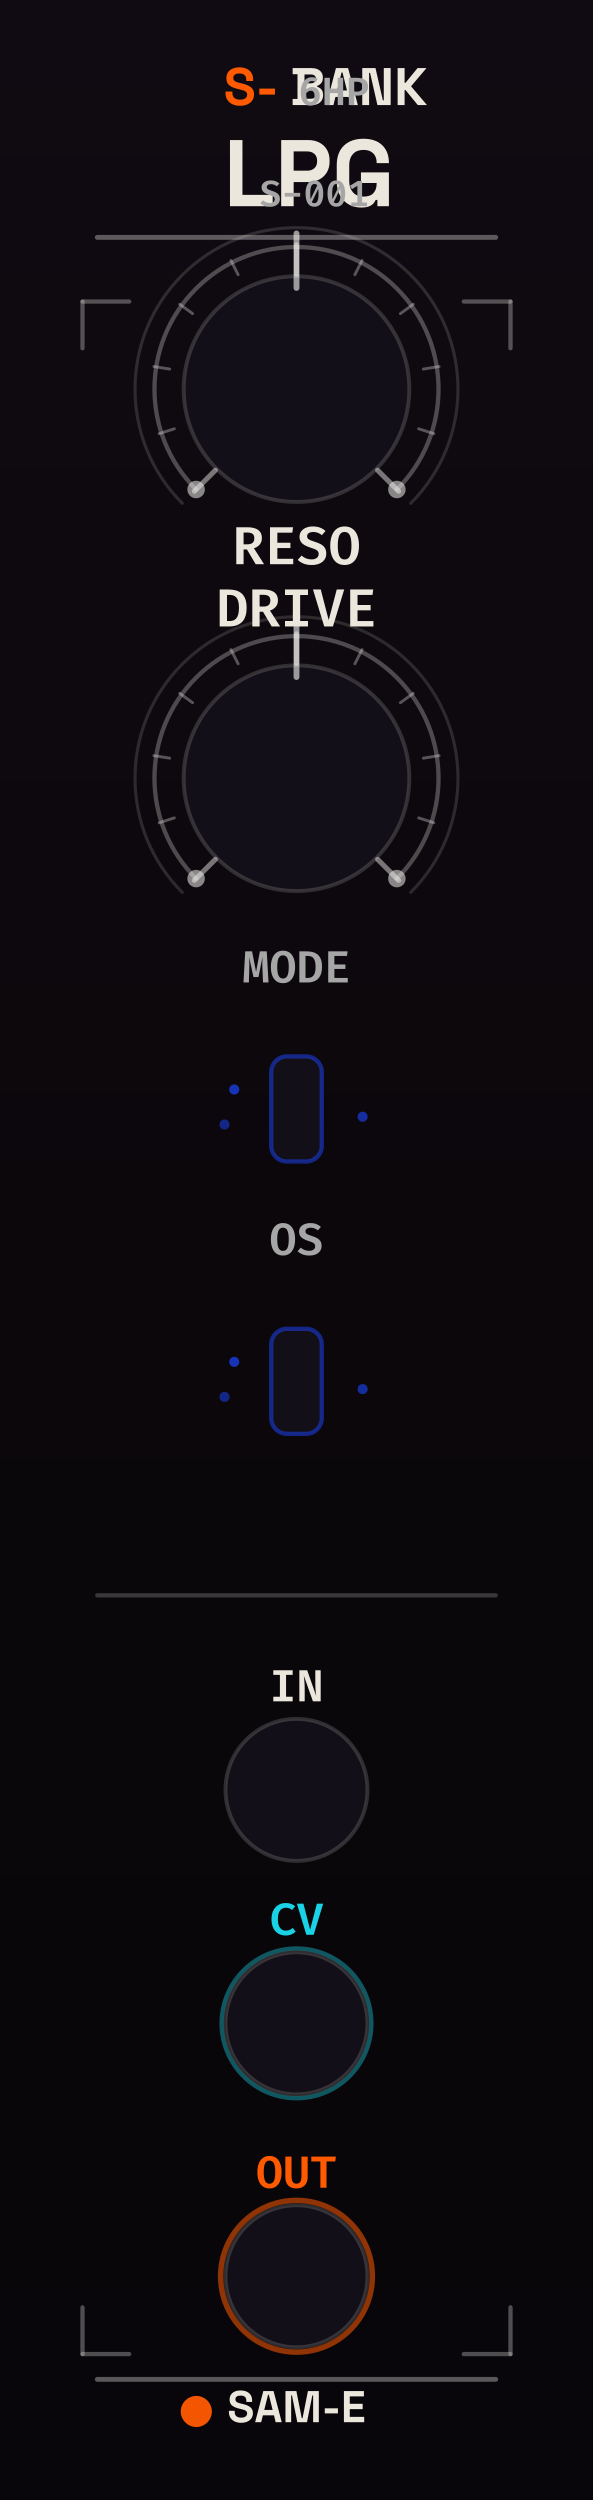
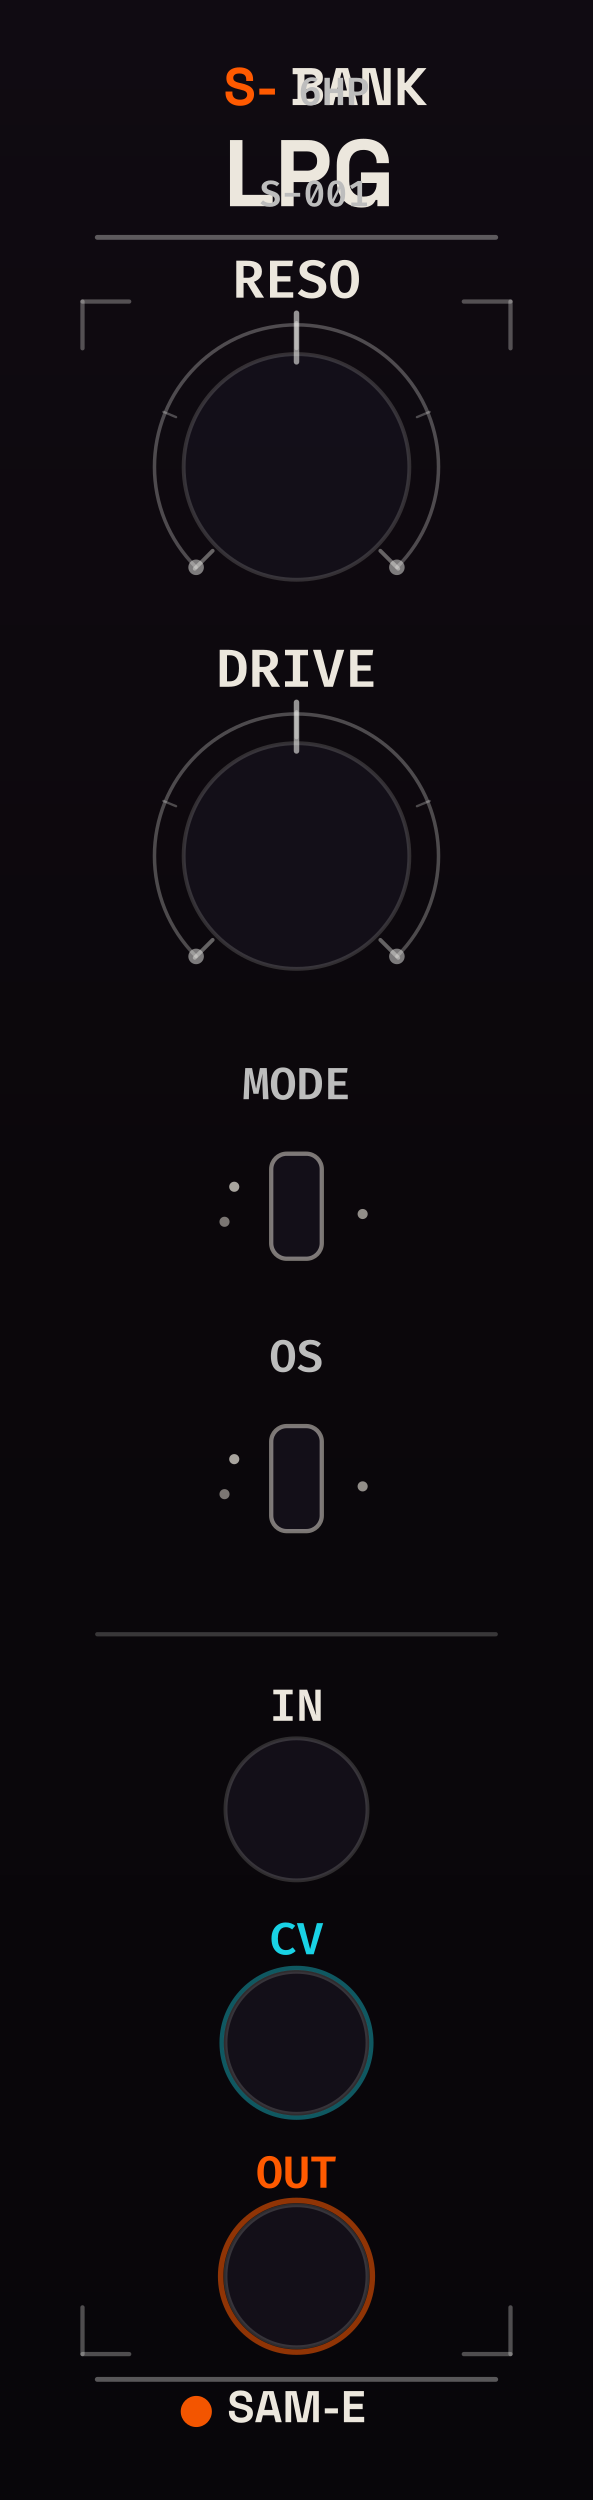
<svg xmlns="http://www.w3.org/2000/svg" version="1.1" width="30.48mm" height="128.5mm" viewBox="0 0 30.48 128.5">
  <defs>
    <linearGradient id="bg" x1="0" y1="0" x2="0" y2="128.5" gradientUnits="userSpaceOnUse">
      <stop offset="0" stop-color="#100b12" />
      <stop offset="0.5" stop-color="#0b070b" />
      <stop offset="1" stop-color="#08060a" />
    </linearGradient>
  </defs>
  <rect x="0" y="0" width="30.48" height="128.5" fill="url(#bg)" />
  <line x1="4.24" y1="15.50" x2="6.64" y2="15.50" stroke="#F5F5F1" stroke-width="0.22" stroke-opacity="0.3" stroke-linecap="round" />
  <line x1="4.24" y1="15.50" x2="4.24" y2="17.90" stroke="#F5F5F1" stroke-width="0.22" stroke-opacity="0.3" stroke-linecap="round" />
  <line x1="26.24" y1="15.50" x2="23.84" y2="15.50" stroke="#F5F5F1" stroke-width="0.22" stroke-opacity="0.3" stroke-linecap="round" />
  <line x1="26.24" y1="15.50" x2="26.24" y2="17.90" stroke="#F5F5F1" stroke-width="0.22" stroke-opacity="0.3" stroke-linecap="round" />
  <line x1="4.24" y1="121.00" x2="6.64" y2="121.00" stroke="#F5F5F1" stroke-width="0.22" stroke-opacity="0.3" stroke-linecap="round" />
  <line x1="4.24" y1="121.00" x2="4.24" y2="118.60" stroke="#F5F5F1" stroke-width="0.22" stroke-opacity="0.3" stroke-linecap="round" />
  <line x1="26.24" y1="121.00" x2="23.84" y2="121.00" stroke="#F5F5F1" stroke-width="0.22" stroke-opacity="0.3" stroke-linecap="round" />
  <line x1="26.24" y1="121.00" x2="26.24" y2="118.60" stroke="#F5F5F1" stroke-width="0.22" stroke-opacity="0.3" stroke-linecap="round" />
  <path d="M 12.339 5.438 Q 12.119 5.438 11.951 5.359 Q 11.782 5.281 11.687 5.134 Q 11.592 4.987 11.592 4.781 V 4.705 H 11.945 V 4.781 Q 11.945 4.952 12.051 5.038 Q 12.157 5.123 12.339 5.123 Q 12.523 5.123 12.614 5.050 Q 12.705 4.977 12.705 4.863 Q 12.705 4.784 12.660 4.735 Q 12.616 4.686 12.530 4.655 Q 12.445 4.624 12.322 4.597 L 12.260 4.583 Q 12.065 4.540 11.925 4.473 Q 11.785 4.407 11.710 4.298 Q 11.636 4.189 11.636 4.016 Q 11.636 3.842 11.719 3.719 Q 11.801 3.595 11.952 3.529 Q 12.103 3.462 12.306 3.462 Q 12.510 3.462 12.668 3.531 Q 12.827 3.600 12.918 3.738 Q 13.009 3.875 13.009 4.081 V 4.162 H 12.656 V 4.081 Q 12.656 3.972 12.614 3.906 Q 12.572 3.839 12.493 3.808 Q 12.415 3.777 12.306 3.777 Q 12.143 3.777 12.066 3.838 Q 11.989 3.899 11.989 4.005 Q 11.989 4.075 12.025 4.124 Q 12.062 4.173 12.135 4.206 Q 12.208 4.238 12.322 4.263 L 12.385 4.276 Q 12.588 4.320 12.739 4.388 Q 12.890 4.455 12.974 4.567 Q 13.058 4.678 13.058 4.852 Q 13.058 5.025 12.970 5.157 Q 12.882 5.289 12.720 5.363 Q 12.559 5.438 12.339 5.438 Z M 13.329 4.863 V 4.553 H 14.133 V 4.863 Z" fill="#FF5A00" fill-rule="nonzero" />
  <path d="M 15.042 5.400 V 5.085 H 15.292 V 3.815 H 15.042 V 3.500 H 16.019 Q 16.193 3.500 16.322 3.558 Q 16.451 3.617 16.523 3.724 Q 16.595 3.831 16.595 3.980 V 4.008 Q 16.595 4.138 16.546 4.221 Q 16.497 4.303 16.431 4.348 Q 16.364 4.393 16.304 4.412 V 4.461 Q 16.364 4.477 16.435 4.522 Q 16.505 4.567 16.555 4.651 Q 16.606 4.735 16.606 4.871 V 4.898 Q 16.606 5.055 16.532 5.168 Q 16.459 5.281 16.330 5.340 Q 16.201 5.400 16.030 5.400 Z M 15.650 5.074 H 15.987 Q 16.103 5.074 16.175 5.017 Q 16.247 4.960 16.247 4.854 V 4.827 Q 16.247 4.721 16.177 4.664 Q 16.106 4.607 15.987 4.607 H 15.650 Z M 15.650 4.282 H 15.981 Q 16.093 4.282 16.165 4.225 Q 16.236 4.168 16.236 4.067 V 4.040 Q 16.236 3.937 16.166 3.881 Q 16.095 3.826 15.981 3.826 H 15.650 Z M 16.769 5.400 17.268 3.500 H 17.892 L 18.392 5.400 H 18.023 L 17.919 4.982 H 17.241 L 17.138 5.400 Z M 17.325 4.651 H 17.835 L 17.605 3.725 H 17.556 Z M 18.620 5.400 V 3.500 H 19.301 L 19.678 5.156 H 19.727 V 3.500 H 20.080 V 5.400 H 19.399 L 19.021 3.744 H 18.972 V 5.400 Z M 20.438 5.400 V 3.500 H 20.796 V 4.255 H 20.845 L 21.461 3.500 H 21.920 L 21.128 4.436 L 21.947 5.400 H 21.475 L 20.845 4.629 H 20.796 V 5.400 Z" fill="#ECE7DD" fill-rule="nonzero" />
  <path d="M 11.821 10.600 V 7.200 H 12.462 V 10.017 H 14.016 V 10.600 Z M 14.453 10.600 V 7.200 H 15.852 Q 16.173 7.200 16.418 7.329 Q 16.663 7.457 16.802 7.691 Q 16.940 7.924 16.940 8.244 V 8.312 Q 16.940 8.628 16.797 8.864 Q 16.653 9.099 16.408 9.228 Q 16.163 9.357 15.852 9.357 H 15.094 V 10.600 Z M 15.094 8.774 H 15.789 Q 16.017 8.774 16.158 8.647 Q 16.299 8.521 16.299 8.303 V 8.254 Q 16.299 8.035 16.158 7.909 Q 16.017 7.783 15.789 7.783 H 15.094 Z M 18.562 10.668 Q 18.213 10.668 17.929 10.510 Q 17.644 10.352 17.477 10.049 Q 17.309 9.745 17.309 9.308 V 8.492 Q 17.309 7.836 17.678 7.484 Q 18.048 7.132 18.679 7.132 Q 19.306 7.132 19.648 7.465 Q 19.990 7.797 19.990 8.366 V 8.385 H 19.359 V 8.346 Q 19.359 8.167 19.284 8.021 Q 19.208 7.875 19.058 7.790 Q 18.907 7.705 18.679 7.705 Q 18.339 7.705 18.145 7.914 Q 17.950 8.123 17.950 8.482 V 9.318 Q 17.950 9.672 18.145 9.888 Q 18.339 10.105 18.689 10.105 Q 19.038 10.105 19.199 9.920 Q 19.359 9.735 19.359 9.454 V 9.405 H 18.553 V 8.861 H 19.990 V 10.600 H 19.398 V 10.275 H 19.310 Q 19.276 10.357 19.201 10.449 Q 19.126 10.542 18.975 10.605 Q 18.825 10.668 18.562 10.668 Z" fill="#ECE7DD" fill-rule="nonzero" />
-   <path d="M 16.034 3.970 Q 16.123 3.970 16.197 3.992 Q 16.270 4.015 16.329 4.057 L 16.226 4.223 Q 16.184 4.193 16.135 4.179 Q 16.087 4.165 16.037 4.165 Q 15.946 4.165 15.878 4.225 Q 15.809 4.284 15.772 4.396 Q 15.740 4.491 15.733 4.619 Q 15.792 4.549 15.864 4.513 Q 15.950 4.471 16.043 4.471 Q 16.152 4.471 16.241 4.523 Q 16.330 4.575 16.383 4.676 Q 16.436 4.777 16.436 4.926 Q 16.436 5.072 16.376 5.186 Q 16.317 5.300 16.209 5.365 Q 16.101 5.430 15.959 5.430 Q 15.824 5.430 15.728 5.379 Q 15.633 5.328 15.574 5.237 Q 15.514 5.145 15.486 5.022 Q 15.458 4.899 15.458 4.757 Q 15.458 4.522 15.527 4.345 Q 15.596 4.167 15.725 4.068 Q 15.854 3.970 16.034 3.970 Z M 15.735 4.801 Q 15.739 5.009 15.784 5.116 Q 15.834 5.234 15.961 5.234 Q 16.067 5.234 16.117 5.151 Q 16.168 5.068 16.168 4.940 Q 16.168 4.837 16.144 4.777 Q 16.121 4.717 16.080 4.690 Q 16.038 4.663 15.979 4.663 Q 15.901 4.663 15.832 4.709 Q 15.777 4.745 15.735 4.801 Z M 17.360 5.400 V 4.785 H 16.955 V 5.400 H 16.678 V 4.000 H 16.955 V 4.557 H 17.360 V 4.000 H 17.638 V 5.400 Z M 18.631 4.448 Q 18.631 4.361 18.598 4.307 Q 18.565 4.253 18.502 4.228 Q 18.439 4.202 18.351 4.202 H 18.207 V 4.710 H 18.359 Q 18.442 4.710 18.503 4.684 Q 18.563 4.658 18.597 4.600 Q 18.631 4.543 18.631 4.448 Z M 18.918 4.446 Q 18.918 4.609 18.849 4.713 Q 18.780 4.817 18.655 4.866 Q 18.531 4.915 18.368 4.915 H 18.207 V 5.400 H 17.929 V 4.000 H 18.341 Q 18.614 4.000 18.766 4.110 Q 18.918 4.221 18.918 4.446 Z" fill="#A6A6A6" fill-rule="nonzero" />
-   <path d="M 14.387 10.227 Q 14.387 10.345 14.326 10.436 Q 14.266 10.526 14.152 10.577 Q 14.038 10.628 13.877 10.628 Q 13.707 10.628 13.586 10.578 Q 13.465 10.528 13.383 10.449 L 13.519 10.297 Q 13.589 10.360 13.676 10.396 Q 13.764 10.432 13.873 10.432 Q 13.942 10.432 13.998 10.410 Q 14.054 10.389 14.087 10.347 Q 14.119 10.305 14.119 10.244 Q 14.119 10.190 14.097 10.154 Q 14.074 10.117 14.019 10.088 Q 13.964 10.059 13.866 10.029 Q 13.723 9.985 13.629 9.932 Q 13.536 9.879 13.491 9.806 Q 13.446 9.733 13.446 9.634 Q 13.446 9.522 13.508 9.441 Q 13.570 9.359 13.676 9.316 Q 13.782 9.272 13.912 9.272 Q 14.057 9.272 14.167 9.314 Q 14.277 9.355 14.361 9.433 L 14.232 9.578 Q 14.165 9.521 14.088 9.494 Q 14.010 9.466 13.930 9.466 Q 13.867 9.466 13.818 9.483 Q 13.769 9.500 13.740 9.533 Q 13.712 9.566 13.712 9.617 Q 13.712 9.663 13.738 9.695 Q 13.764 9.728 13.827 9.755 Q 13.890 9.783 14.000 9.818 Q 14.115 9.853 14.202 9.902 Q 14.289 9.950 14.338 10.028 Q 14.387 10.106 14.387 10.227 Z M 14.635 10.110 V 9.913 H 15.429 V 10.110 Z M 16.160 9.272 Q 16.385 9.272 16.499 9.449 Q 16.614 9.626 16.614 9.948 Q 16.614 10.270 16.499 10.449 Q 16.385 10.628 16.160 10.628 Q 15.934 10.628 15.820 10.449 Q 15.706 10.270 15.706 9.948 Q 15.706 9.626 15.820 9.449 Q 15.934 9.272 16.160 9.272 Z M 16.160 9.456 Q 16.054 9.456 16.000 9.569 Q 15.946 9.683 15.946 9.948 Q 15.946 10.094 15.957 10.190 Q 15.960 10.216 15.964 10.238 L 16.309 9.526 Q 16.299 9.511 16.287 9.498 Q 16.240 9.456 16.160 9.456 Z M 16.026 10.393 Q 16.041 10.410 16.059 10.420 Q 16.100 10.444 16.160 10.444 Q 16.231 10.444 16.279 10.396 Q 16.326 10.347 16.350 10.238 Q 16.373 10.128 16.373 9.948 Q 16.373 9.801 16.361 9.704 Z M 17.288 9.272 Q 17.513 9.272 17.627 9.449 Q 17.742 9.626 17.742 9.948 Q 17.742 10.270 17.627 10.449 Q 17.513 10.628 17.288 10.628 Q 17.062 10.628 16.948 10.449 Q 16.834 10.270 16.834 9.948 Q 16.834 9.626 16.948 9.449 Q 17.062 9.272 17.288 9.272 Z M 17.288 9.456 Q 17.182 9.456 17.128 9.569 Q 17.074 9.683 17.074 9.948 Q 17.074 10.094 17.085 10.190 Q 17.088 10.216 17.092 10.238 L 17.437 9.526 Q 17.427 9.511 17.415 9.498 Q 17.368 9.456 17.288 9.456 Z M 17.154 10.393 Q 17.169 10.410 17.187 10.420 Q 17.228 10.444 17.288 10.444 Q 17.359 10.444 17.407 10.396 Q 17.454 10.347 17.478 10.238 Q 17.501 10.128 17.501 9.948 Q 17.501 9.801 17.489 9.704 Z M 18.612 9.300 V 10.409 H 18.865 V 10.600 H 18.054 V 10.409 H 18.369 V 9.550 L 18.092 9.722 L 17.985 9.550 L 18.393 9.300 Z" fill="#A6A6A6" fill-rule="nonzero" />
+   <path d="M 16.034 3.970 Q 16.123 3.970 16.197 3.992 Q 16.270 4.015 16.329 4.057 L 16.226 4.223 Q 16.184 4.193 16.135 4.179 Q 16.087 4.165 16.037 4.165 Q 15.946 4.165 15.878 4.225 Q 15.809 4.284 15.772 4.396 Q 15.740 4.491 15.733 4.619 Q 15.792 4.549 15.864 4.513 Q 15.950 4.471 16.043 4.471 Q 16.152 4.471 16.241 4.523 Q 16.330 4.575 16.383 4.676 Q 16.436 4.777 16.436 4.926 Q 16.436 5.072 16.376 5.186 Q 16.317 5.300 16.209 5.365 Q 16.101 5.430 15.959 5.430 Q 15.824 5.430 15.728 5.379 Q 15.633 5.328 15.574 5.237 Q 15.514 5.145 15.486 5.022 Q 15.458 4.899 15.458 4.757 Q 15.458 4.522 15.527 4.345 Q 15.596 4.167 15.725 4.068 Q 15.854 3.970 16.034 3.970 Z M 15.735 4.801 Q 15.739 5.009 15.784 5.116 Q 15.834 5.234 15.961 5.234 Q 16.067 5.234 16.117 5.151 Q 16.168 5.068 16.168 4.940 Q 16.168 4.837 16.144 4.777 Q 16.121 4.717 16.080 4.690 Q 16.038 4.663 15.979 4.663 Q 15.901 4.663 15.832 4.709 Q 15.777 4.745 15.735 4.801 Z M 17.360 5.400 V 4.785 H 16.955 V 5.400 H 16.678 V 4.000 H 16.955 V 4.557 H 17.360 V 4.000 H 17.638 V 5.400 Z M 18.631 4.448 Q 18.631 4.361 18.598 4.307 Q 18.565 4.253 18.502 4.228 Q 18.439 4.202 18.351 4.202 H 18.207 V 4.710 H 18.359 Q 18.442 4.710 18.503 4.684 Q 18.563 4.658 18.597 4.600 Q 18.631 4.543 18.631 4.448 Z M 18.918 4.446 Q 18.918 4.609 18.849 4.713 Q 18.780 4.817 18.655 4.866 Q 18.531 4.915 18.368 4.915 H 18.207 V 5.400 H 17.929 V 4.000 H 18.341 Q 18.614 4.000 18.766 4.110 Q 18.918 4.221 18.918 4.446 Z" fill="#BDBDBD" fill-rule="nonzero" />
+   <path d="M 14.387 10.227 Q 14.387 10.345 14.326 10.436 Q 14.266 10.526 14.152 10.577 Q 14.038 10.628 13.877 10.628 Q 13.707 10.628 13.586 10.578 Q 13.465 10.528 13.383 10.449 L 13.519 10.297 Q 13.589 10.360 13.676 10.396 Q 13.764 10.432 13.873 10.432 Q 13.942 10.432 13.998 10.410 Q 14.054 10.389 14.087 10.347 Q 14.119 10.305 14.119 10.244 Q 14.119 10.190 14.097 10.154 Q 14.074 10.117 14.019 10.088 Q 13.964 10.059 13.866 10.029 Q 13.723 9.985 13.629 9.932 Q 13.536 9.879 13.491 9.806 Q 13.446 9.733 13.446 9.634 Q 13.446 9.522 13.508 9.441 Q 13.570 9.359 13.676 9.316 Q 13.782 9.272 13.912 9.272 Q 14.057 9.272 14.167 9.314 Q 14.277 9.355 14.361 9.433 L 14.232 9.578 Q 14.165 9.521 14.088 9.494 Q 14.010 9.466 13.930 9.466 Q 13.867 9.466 13.818 9.483 Q 13.769 9.500 13.740 9.533 Q 13.712 9.566 13.712 9.617 Q 13.712 9.663 13.738 9.695 Q 13.764 9.728 13.827 9.755 Q 13.890 9.783 14.000 9.818 Q 14.115 9.853 14.202 9.902 Q 14.289 9.950 14.338 10.028 Q 14.387 10.106 14.387 10.227 Z M 14.635 10.110 V 9.913 H 15.429 V 10.110 Z M 16.160 9.272 Q 16.385 9.272 16.499 9.449 Q 16.614 9.626 16.614 9.948 Q 16.614 10.270 16.499 10.449 Q 16.385 10.628 16.160 10.628 Q 15.934 10.628 15.820 10.449 Q 15.706 10.270 15.706 9.948 Q 15.706 9.626 15.820 9.449 Q 15.934 9.272 16.160 9.272 Z M 16.160 9.456 Q 16.054 9.456 16.000 9.569 Q 15.946 9.683 15.946 9.948 Q 15.946 10.094 15.957 10.190 Q 15.960 10.216 15.964 10.238 L 16.309 9.526 Q 16.299 9.511 16.287 9.498 Q 16.240 9.456 16.160 9.456 Z M 16.026 10.393 Q 16.041 10.410 16.059 10.420 Q 16.100 10.444 16.160 10.444 Q 16.231 10.444 16.279 10.396 Q 16.326 10.347 16.350 10.238 Q 16.373 10.128 16.373 9.948 Q 16.373 9.801 16.361 9.704 Z M 17.288 9.272 Q 17.513 9.272 17.627 9.449 Q 17.742 9.626 17.742 9.948 Q 17.742 10.270 17.627 10.449 Q 17.513 10.628 17.288 10.628 Q 17.062 10.628 16.948 10.449 Q 16.834 10.270 16.834 9.948 Q 16.834 9.626 16.948 9.449 Q 17.062 9.272 17.288 9.272 Z M 17.288 9.456 Q 17.182 9.456 17.128 9.569 Q 17.074 9.683 17.074 9.948 Q 17.074 10.094 17.085 10.190 Q 17.088 10.216 17.092 10.238 L 17.437 9.526 Q 17.427 9.511 17.415 9.498 Q 17.368 9.456 17.288 9.456 Z M 17.154 10.393 Q 17.169 10.410 17.187 10.420 Q 17.228 10.444 17.288 10.444 Q 17.359 10.444 17.407 10.396 Q 17.454 10.347 17.478 10.238 Q 17.501 10.128 17.501 9.948 Q 17.501 9.801 17.489 9.704 Z M 18.612 9.300 V 10.409 H 18.865 V 10.600 H 18.054 V 10.409 H 18.369 V 9.550 L 18.092 9.722 L 17.985 9.550 L 18.393 9.300 Z" fill="#BDBDBD" fill-rule="nonzero" />
  <line x1="5.00" y1="12.20" x2="25.48" y2="12.20" stroke="#F5F5F1" stroke-width="0.25" stroke-opacity="0.34" stroke-linecap="round" />
-   <line x1="5.00" y1="82.00" x2="25.48" y2="82.00" stroke="#F5F5F1" stroke-width="0.22" stroke-opacity="0.2" stroke-linecap="round" />
-   <circle cx="15.24" cy="20.00" r="5.80" fill="#14101a" fill-opacity="0.9" stroke="#F5F5F1" stroke-width="0.2" stroke-opacity="0.16" />
-   <path d="M9.37,25.87 A8.30,8.30 0 1 1 21.11,25.87" fill="none" stroke="#F5F5F1" stroke-width="0.16" stroke-opacity="0.14" stroke-linecap="round" />
-   <path d="M10.08,25.16 A7.30,7.30 0 1 1 20.40,25.16" fill="none" stroke="#F5F5F1" stroke-width="0.22" stroke-opacity="0.28" stroke-linecap="round" />
-   <line x1="11.07" y1="24.17" x2="9.99" y2="25.25" stroke="#F5F5F1" stroke-width="0.26" stroke-opacity="0.46" stroke-linecap="round" />
-   <line x1="8.96" y1="22.04" x2="8.18" y2="22.29" stroke="#F5F5F1" stroke-width="0.15" stroke-opacity="0.32" stroke-linecap="round" />
-   <line x1="8.72" y1="18.97" x2="7.91" y2="18.84" stroke="#F5F5F1" stroke-width="0.15" stroke-opacity="0.32" stroke-linecap="round" />
-   <line x1="9.90" y1="16.12" x2="9.24" y2="15.64" stroke="#F5F5F1" stroke-width="0.15" stroke-opacity="0.32" stroke-linecap="round" />
-   <line x1="12.24" y1="14.12" x2="11.87" y2="13.39" stroke="#F5F5F1" stroke-width="0.15" stroke-opacity="0.32" stroke-linecap="round" />
-   <line x1="15.24" y1="14.10" x2="15.24" y2="12.58" stroke="#F5F5F1" stroke-width="0.26" stroke-opacity="0.46" stroke-linecap="round" />
-   <line x1="18.24" y1="14.12" x2="18.61" y2="13.39" stroke="#F5F5F1" stroke-width="0.15" stroke-opacity="0.32" stroke-linecap="round" />
-   <line x1="20.58" y1="16.12" x2="21.24" y2="15.64" stroke="#F5F5F1" stroke-width="0.15" stroke-opacity="0.32" stroke-linecap="round" />
-   <line x1="21.76" y1="18.97" x2="22.57" y2="18.84" stroke="#F5F5F1" stroke-width="0.15" stroke-opacity="0.32" stroke-linecap="round" />
-   <line x1="21.52" y1="22.04" x2="22.30" y2="22.29" stroke="#F5F5F1" stroke-width="0.15" stroke-opacity="0.32" stroke-linecap="round" />
-   <line x1="19.41" y1="24.17" x2="20.49" y2="25.25" stroke="#F5F5F1" stroke-width="0.26" stroke-opacity="0.46" stroke-linecap="round" />
-   <line x1="15.24" y1="14.80" x2="15.24" y2="12.00" stroke="#F5F5F1" stroke-width="0.3" stroke-opacity="0.6" stroke-linecap="round" />
-   <circle cx="10.08" cy="25.16" r="0.45" fill="#F5F5F1" fill-opacity="0.53" stroke="none" stroke-width="0.25" stroke-opacity="1.0" />
-   <circle cx="20.40" cy="25.16" r="0.45" fill="#F5F5F1" fill-opacity="0.53" stroke="none" stroke-width="0.25" stroke-opacity="1.0" />
-   <circle cx="15.24" cy="40.00" r="5.80" fill="#14101a" fill-opacity="0.9" stroke="#F5F5F1" stroke-width="0.2" stroke-opacity="0.16" />
-   <path d="M9.37,45.87 A8.30,8.30 0 1 1 21.11,45.87" fill="none" stroke="#F5F5F1" stroke-width="0.16" stroke-opacity="0.14" stroke-linecap="round" />
-   <path d="M10.08,45.16 A7.30,7.30 0 1 1 20.40,45.16" fill="none" stroke="#F5F5F1" stroke-width="0.22" stroke-opacity="0.28" stroke-linecap="round" />
-   <line x1="11.07" y1="44.17" x2="9.99" y2="45.25" stroke="#F5F5F1" stroke-width="0.26" stroke-opacity="0.46" stroke-linecap="round" />
-   <line x1="8.96" y1="42.04" x2="8.18" y2="42.29" stroke="#F5F5F1" stroke-width="0.15" stroke-opacity="0.32" stroke-linecap="round" />
-   <line x1="8.72" y1="38.97" x2="7.91" y2="38.84" stroke="#F5F5F1" stroke-width="0.15" stroke-opacity="0.32" stroke-linecap="round" />
-   <line x1="9.90" y1="36.12" x2="9.24" y2="35.64" stroke="#F5F5F1" stroke-width="0.15" stroke-opacity="0.32" stroke-linecap="round" />
-   <line x1="12.24" y1="34.12" x2="11.87" y2="33.39" stroke="#F5F5F1" stroke-width="0.15" stroke-opacity="0.32" stroke-linecap="round" />
-   <line x1="15.24" y1="34.10" x2="15.24" y2="32.58" stroke="#F5F5F1" stroke-width="0.26" stroke-opacity="0.46" stroke-linecap="round" />
-   <line x1="18.24" y1="34.12" x2="18.61" y2="33.39" stroke="#F5F5F1" stroke-width="0.15" stroke-opacity="0.32" stroke-linecap="round" />
-   <line x1="20.58" y1="36.12" x2="21.24" y2="35.64" stroke="#F5F5F1" stroke-width="0.15" stroke-opacity="0.32" stroke-linecap="round" />
-   <line x1="21.76" y1="38.97" x2="22.57" y2="38.84" stroke="#F5F5F1" stroke-width="0.15" stroke-opacity="0.32" stroke-linecap="round" />
-   <line x1="21.52" y1="42.04" x2="22.30" y2="42.29" stroke="#F5F5F1" stroke-width="0.15" stroke-opacity="0.32" stroke-linecap="round" />
-   <line x1="19.41" y1="44.17" x2="20.49" y2="45.25" stroke="#F5F5F1" stroke-width="0.26" stroke-opacity="0.46" stroke-linecap="round" />
-   <line x1="15.24" y1="34.80" x2="15.24" y2="32.00" stroke="#F5F5F1" stroke-width="0.3" stroke-opacity="0.6" stroke-linecap="round" />
-   <circle cx="10.08" cy="45.16" r="0.45" fill="#F5F5F1" fill-opacity="0.53" stroke="none" stroke-width="0.25" stroke-opacity="1.0" />
-   <circle cx="20.40" cy="45.16" r="0.45" fill="#F5F5F1" fill-opacity="0.53" stroke="none" stroke-width="0.25" stroke-opacity="1.0" />
-   <rect x="13.94" y="54.30" width="2.60" height="5.40" rx="0.80" fill="#14101a" fill-opacity="0.9" stroke="#1C46FF" stroke-width="0.22" stroke-opacity="0.5" />
-   <circle cx="12.04" cy="56.00" r="0.26" fill="#1C46FF" fill-opacity="0.7" stroke="none" stroke-width="0.25" stroke-opacity="1.0" />
-   <circle cx="11.54" cy="57.80" r="0.26" fill="#1C46FF" fill-opacity="0.5" stroke="none" stroke-width="0.25" stroke-opacity="1.0" />
-   <circle cx="18.64" cy="57.40" r="0.26" fill="#1C46FF" fill-opacity="0.6" stroke="none" stroke-width="0.25" stroke-opacity="1.0" />
-   <rect x="13.94" y="68.30" width="2.60" height="5.40" rx="0.80" fill="#14101a" fill-opacity="0.9" stroke="#1C46FF" stroke-width="0.22" stroke-opacity="0.5" />
-   <circle cx="12.04" cy="70.00" r="0.26" fill="#1C46FF" fill-opacity="0.7" stroke="none" stroke-width="0.25" stroke-opacity="1.0" />
-   <circle cx="11.54" cy="71.80" r="0.26" fill="#1C46FF" fill-opacity="0.5" stroke="none" stroke-width="0.25" stroke-opacity="1.0" />
-   <circle cx="18.64" cy="71.40" r="0.26" fill="#1C46FF" fill-opacity="0.6" stroke="none" stroke-width="0.25" stroke-opacity="1.0" />
-   <circle cx="15.24" cy="92.00" r="3.65" fill="#14101a" fill-opacity="0.9" stroke="#F5F5F1" stroke-width="0.2" stroke-opacity="0.16" />
-   <circle cx="15.24" cy="104.00" r="3.65" fill="#14101a" fill-opacity="0.9" stroke="#F5F5F1" stroke-width="0.2" stroke-opacity="0.16" />
-   <circle cx="15.24" cy="104.00" r="3.85" fill="none" fill-opacity="1.0" stroke="#19D2E5" stroke-width="0.22" stroke-opacity="0.4" />
+   <line x1="5.00" y1="84.00" x2="25.48" y2="84.00" stroke="#F5F5F1" stroke-width="0.22" stroke-opacity="0.2" stroke-linecap="round" />
+   <circle cx="15.24" cy="24.00" r="5.80" fill="#14101a" fill-opacity="0.9" stroke="#F5F5F1" stroke-width="0.2" stroke-opacity="0.16" />
+   <path d="M10.08,29.16 A7.30,7.30 0 1 1 20.40,29.16" fill="none" stroke="#F5F5F1" stroke-width="0.18" stroke-opacity="0.28" stroke-linecap="round" />
+   <line x1="10.93" y1="28.31" x2="10.01" y2="29.23" stroke="#F5F5F1" stroke-width="0.2" stroke-opacity="0.38" stroke-linecap="round" />
+   <line x1="9.05" y1="21.44" x2="8.40" y2="21.17" stroke="#F5F5F1" stroke-width="0.12" stroke-opacity="0.28" stroke-linecap="round" />
+   <line x1="15.24" y1="17.90" x2="15.24" y2="16.60" stroke="#F5F5F1" stroke-width="0.2" stroke-opacity="0.38" stroke-linecap="round" />
+   <line x1="21.43" y1="21.44" x2="22.08" y2="21.17" stroke="#F5F5F1" stroke-width="0.12" stroke-opacity="0.28" stroke-linecap="round" />
+   <line x1="19.55" y1="28.31" x2="20.47" y2="29.23" stroke="#F5F5F1" stroke-width="0.2" stroke-opacity="0.38" stroke-linecap="round" />
+   <line x1="15.24" y1="18.60" x2="15.24" y2="16.10" stroke="#F5F5F1" stroke-width="0.28" stroke-opacity="0.58" stroke-linecap="round" />
+   <circle cx="10.08" cy="29.16" r="0.40" fill="#F5F5F1" fill-opacity="0.48" stroke="none" stroke-width="0.25" stroke-opacity="1.0" />
+   <circle cx="20.40" cy="29.16" r="0.40" fill="#F5F5F1" fill-opacity="0.48" stroke="none" stroke-width="0.25" stroke-opacity="1.0" />
+   <circle cx="15.24" cy="44.00" r="5.80" fill="#14101a" fill-opacity="0.9" stroke="#F5F5F1" stroke-width="0.2" stroke-opacity="0.16" />
+   <path d="M10.08,49.16 A7.30,7.30 0 1 1 20.40,49.16" fill="none" stroke="#F5F5F1" stroke-width="0.18" stroke-opacity="0.28" stroke-linecap="round" />
+   <line x1="10.93" y1="48.31" x2="10.01" y2="49.23" stroke="#F5F5F1" stroke-width="0.2" stroke-opacity="0.38" stroke-linecap="round" />
+   <line x1="9.05" y1="41.44" x2="8.40" y2="41.17" stroke="#F5F5F1" stroke-width="0.12" stroke-opacity="0.28" stroke-linecap="round" />
+   <line x1="15.24" y1="37.90" x2="15.24" y2="36.60" stroke="#F5F5F1" stroke-width="0.2" stroke-opacity="0.38" stroke-linecap="round" />
+   <line x1="21.43" y1="41.44" x2="22.08" y2="41.17" stroke="#F5F5F1" stroke-width="0.12" stroke-opacity="0.28" stroke-linecap="round" />
+   <line x1="19.55" y1="48.31" x2="20.47" y2="49.23" stroke="#F5F5F1" stroke-width="0.2" stroke-opacity="0.38" stroke-linecap="round" />
+   <line x1="15.24" y1="38.60" x2="15.24" y2="36.10" stroke="#F5F5F1" stroke-width="0.28" stroke-opacity="0.58" stroke-linecap="round" />
+   <circle cx="10.08" cy="49.16" r="0.40" fill="#F5F5F1" fill-opacity="0.48" stroke="none" stroke-width="0.25" stroke-opacity="1.0" />
+   <circle cx="20.40" cy="49.16" r="0.40" fill="#F5F5F1" fill-opacity="0.48" stroke="none" stroke-width="0.25" stroke-opacity="1.0" />
+   <rect x="13.94" y="59.30" width="2.60" height="5.40" rx="0.80" fill="#14101a" fill-opacity="0.9" stroke="#ECE7DD" stroke-width="0.22" stroke-opacity="0.5" />
+   <circle cx="12.04" cy="61.00" r="0.26" fill="#ECE7DD" fill-opacity="0.7" stroke="none" stroke-width="0.25" stroke-opacity="1.0" />
+   <circle cx="11.54" cy="62.80" r="0.26" fill="#ECE7DD" fill-opacity="0.5" stroke="none" stroke-width="0.25" stroke-opacity="1.0" />
+   <circle cx="18.64" cy="62.40" r="0.26" fill="#ECE7DD" fill-opacity="0.6" stroke="none" stroke-width="0.25" stroke-opacity="1.0" />
+   <rect x="13.94" y="73.30" width="2.60" height="5.40" rx="0.80" fill="#14101a" fill-opacity="0.9" stroke="#ECE7DD" stroke-width="0.22" stroke-opacity="0.5" />
+   <circle cx="12.04" cy="75.00" r="0.26" fill="#ECE7DD" fill-opacity="0.7" stroke="none" stroke-width="0.25" stroke-opacity="1.0" />
+   <circle cx="11.54" cy="76.80" r="0.26" fill="#ECE7DD" fill-opacity="0.5" stroke="none" stroke-width="0.25" stroke-opacity="1.0" />
+   <circle cx="18.64" cy="76.40" r="0.26" fill="#ECE7DD" fill-opacity="0.6" stroke="none" stroke-width="0.25" stroke-opacity="1.0" />
+   <circle cx="15.24" cy="93.00" r="3.65" fill="#14101a" fill-opacity="0.9" stroke="#F5F5F1" stroke-width="0.2" stroke-opacity="0.16" />
+   <circle cx="15.24" cy="105.00" r="3.65" fill="#14101a" fill-opacity="0.9" stroke="#F5F5F1" stroke-width="0.2" stroke-opacity="0.16" />
+   <circle cx="15.24" cy="105.00" r="3.85" fill="none" fill-opacity="1.0" stroke="#19D2E5" stroke-width="0.22" stroke-opacity="0.4" />
  <circle cx="15.24" cy="117.00" r="3.65" fill="#14101a" fill-opacity="0.9" stroke="#F5F5F1" stroke-width="0.2" stroke-opacity="0.16" />
  <circle cx="15.24" cy="117.00" r="3.90" fill="none" fill-opacity="1.0" stroke="#FF5A00" stroke-width="0.28" stroke-opacity="0.55" />
-   <path d="M 13.462 27.662 Q 13.462 27.799 13.408 27.902 Q 13.354 28.005 13.261 28.075 Q 13.168 28.145 13.053 28.184 L 13.573 29.000 H 13.142 L 12.693 28.243 H 12.520 V 29.000 H 12.145 V 27.100 H 12.704 Q 13.079 27.100 13.271 27.239 Q 13.462 27.378 13.462 27.662 Z M 13.072 27.662 Q 13.072 27.508 12.983 27.440 Q 12.893 27.372 12.713 27.372 H 12.520 V 27.977 H 12.726 Q 12.892 27.977 12.982 27.902 Q 13.072 27.828 13.072 27.662 Z M 14.255 27.378 V 27.898 H 14.928 V 28.172 H 14.255 V 28.724 H 15.072 V 29.000 H 13.878 V 27.100 H 15.063 L 15.024 27.378 Z M 16.770 28.455 Q 16.770 28.628 16.682 28.760 Q 16.593 28.891 16.427 28.966 Q 16.261 29.041 16.024 29.041 Q 15.777 29.041 15.600 28.968 Q 15.423 28.894 15.303 28.779 L 15.501 28.558 Q 15.604 28.650 15.732 28.702 Q 15.860 28.754 16.019 28.754 Q 16.121 28.754 16.202 28.722 Q 16.284 28.691 16.332 28.630 Q 16.379 28.569 16.379 28.479 Q 16.379 28.401 16.346 28.347 Q 16.313 28.294 16.233 28.251 Q 16.152 28.209 16.009 28.166 Q 15.799 28.102 15.663 28.024 Q 15.527 27.946 15.461 27.840 Q 15.395 27.733 15.395 27.588 Q 15.395 27.424 15.486 27.305 Q 15.577 27.187 15.731 27.123 Q 15.886 27.059 16.077 27.059 Q 16.288 27.059 16.449 27.120 Q 16.610 27.181 16.732 27.294 L 16.544 27.507 Q 16.446 27.423 16.333 27.383 Q 16.220 27.343 16.103 27.343 Q 16.011 27.343 15.939 27.368 Q 15.866 27.393 15.825 27.441 Q 15.784 27.489 15.784 27.563 Q 15.784 27.630 15.822 27.678 Q 15.860 27.725 15.952 27.766 Q 16.044 27.806 16.204 27.857 Q 16.373 27.908 16.500 27.979 Q 16.628 28.051 16.699 28.164 Q 16.770 28.277 16.770 28.455 Z M 18.452 28.049 Q 18.452 28.346 18.369 28.569 Q 18.286 28.793 18.121 28.917 Q 17.956 29.041 17.713 29.041 Q 17.471 29.041 17.306 28.920 Q 17.140 28.798 17.057 28.576 Q 16.974 28.354 16.974 28.051 Q 16.974 27.754 17.057 27.531 Q 17.140 27.307 17.306 27.183 Q 17.471 27.059 17.713 27.059 Q 17.956 27.059 18.121 27.180 Q 18.286 27.301 18.369 27.523 Q 18.452 27.746 18.452 28.049 Z M 18.065 28.049 Q 18.065 27.689 17.983 27.516 Q 17.901 27.342 17.713 27.342 Q 17.525 27.342 17.443 27.516 Q 17.361 27.691 17.361 28.051 Q 17.361 28.412 17.445 28.584 Q 17.529 28.757 17.713 28.757 Q 17.904 28.757 17.984 28.582 Q 18.065 28.408 18.065 28.049 Z" fill="#ECE7DD" fill-rule="nonzero" />
-   <path d="M 12.283 31.241 Q 12.283 31.030 12.244 30.899 Q 12.205 30.768 12.138 30.699 Q 12.070 30.630 11.985 30.605 Q 11.900 30.580 11.808 30.580 H 11.668 V 31.921 H 11.809 Q 11.906 31.921 11.991 31.891 Q 12.077 31.861 12.143 31.786 Q 12.209 31.711 12.246 31.578 Q 12.283 31.446 12.283 31.241 Z M 12.676 31.241 Q 12.676 31.475 12.626 31.641 Q 12.576 31.807 12.488 31.916 Q 12.400 32.026 12.285 32.087 Q 12.171 32.149 12.041 32.175 Q 11.911 32.200 11.778 32.200 H 11.292 V 30.300 H 11.745 Q 11.922 30.300 12.088 30.338 Q 12.255 30.376 12.387 30.476 Q 12.520 30.576 12.598 30.761 Q 12.676 30.946 12.676 31.241 Z M 14.287 30.862 Q 14.287 30.999 14.232 31.102 Q 14.178 31.205 14.085 31.275 Q 13.993 31.345 13.877 31.384 L 14.398 32.200 H 13.966 L 13.517 31.443 H 13.344 V 32.200 H 12.969 V 30.300 H 13.528 Q 13.903 30.300 14.095 30.439 Q 14.287 30.578 14.287 30.862 Z M 13.896 30.862 Q 13.896 30.708 13.807 30.640 Q 13.718 30.572 13.538 30.572 H 13.344 V 31.177 H 13.550 Q 13.716 31.177 13.806 31.102 Q 13.896 31.028 13.896 30.862 Z M 15.831 30.300 V 30.582 H 15.428 V 31.918 H 15.831 V 32.200 H 14.649 V 31.918 H 15.052 V 30.582 H 14.649 V 30.300 Z M 16.895 31.877 17.308 30.300 H 17.692 L 17.113 32.200 H 16.665 L 16.088 30.300 H 16.487 Z M 18.377 30.578 V 31.098 H 19.050 V 31.372 H 18.377 V 31.924 H 19.194 V 32.200 H 18.000 V 30.300 H 19.184 L 19.146 30.578 Z" fill="#ECE7DD" fill-rule="nonzero" />
-   <path d="M 15.043 85.850 V 86.087 H 14.704 V 87.213 H 15.043 V 87.450 H 14.048 V 87.213 H 14.387 V 86.087 H 14.048 V 85.850 Z M 16.085 87.450 15.614 86.121 Q 15.619 86.165 15.628 86.234 Q 15.636 86.304 15.643 86.391 Q 15.651 86.479 15.656 86.578 Q 15.661 86.676 15.661 86.777 V 87.450 H 15.386 V 85.850 H 15.788 L 16.255 87.177 Q 16.245 87.118 16.234 87.021 Q 16.223 86.924 16.215 86.798 Q 16.207 86.671 16.207 86.529 V 85.850 H 16.483 V 87.450 Z" fill="#ECE7DD" fill-rule="nonzero" />
-   <path d="M 14.680 97.815 Q 14.847 97.815 14.962 97.859 Q 15.078 97.902 15.176 97.983 L 15.016 98.174 Q 14.947 98.116 14.866 98.086 Q 14.784 98.056 14.692 98.056 Q 14.581 98.056 14.487 98.115 Q 14.394 98.174 14.338 98.304 Q 14.282 98.434 14.282 98.647 Q 14.282 98.857 14.336 98.986 Q 14.390 99.116 14.483 99.175 Q 14.576 99.235 14.694 99.235 Q 14.819 99.235 14.901 99.191 Q 14.983 99.147 15.049 99.095 L 15.198 99.283 Q 15.114 99.367 14.987 99.426 Q 14.861 99.485 14.680 99.485 Q 14.471 99.485 14.306 99.389 Q 14.142 99.293 14.048 99.106 Q 13.955 98.920 13.955 98.647 Q 13.955 98.379 14.051 98.193 Q 14.148 98.007 14.313 97.911 Q 14.478 97.815 14.680 97.815 Z M 15.940 99.178 16.287 97.850 H 16.611 L 16.123 99.450 H 15.746 L 15.260 97.850 H 15.596 Z" fill="#19D2E5" fill-rule="nonzero" />
+   <path d="M 13.462 13.962 Q 13.462 14.099 13.408 14.202 Q 13.354 14.305 13.261 14.375 Q 13.168 14.445 13.053 14.484 L 13.573 15.300 H 13.142 L 12.693 14.543 H 12.520 V 15.300 H 12.145 V 13.400 H 12.704 Q 13.079 13.400 13.271 13.539 Q 13.462 13.678 13.462 13.962 Z M 13.072 13.962 Q 13.072 13.808 12.983 13.740 Q 12.893 13.672 12.713 13.672 H 12.520 V 14.277 H 12.726 Q 12.892 14.277 12.982 14.202 Q 13.072 14.128 13.072 13.962 Z M 14.255 13.678 V 14.198 H 14.928 V 14.472 H 14.255 V 15.024 H 15.072 V 15.300 H 13.878 V 13.400 H 15.063 L 15.024 13.678 Z M 16.770 14.755 Q 16.770 14.928 16.682 15.060 Q 16.593 15.191 16.427 15.266 Q 16.261 15.341 16.024 15.341 Q 15.777 15.341 15.600 15.268 Q 15.423 15.194 15.303 15.079 L 15.501 14.858 Q 15.604 14.950 15.732 15.002 Q 15.860 15.054 16.019 15.054 Q 16.121 15.054 16.202 15.022 Q 16.284 14.991 16.332 14.930 Q 16.379 14.869 16.379 14.779 Q 16.379 14.701 16.346 14.647 Q 16.313 14.594 16.233 14.551 Q 16.152 14.509 16.009 14.466 Q 15.799 14.402 15.663 14.324 Q 15.527 14.246 15.461 14.140 Q 15.395 14.033 15.395 13.888 Q 15.395 13.724 15.486 13.605 Q 15.577 13.487 15.731 13.423 Q 15.886 13.359 16.077 13.359 Q 16.288 13.359 16.449 13.420 Q 16.610 13.481 16.732 13.594 L 16.544 13.807 Q 16.446 13.723 16.333 13.683 Q 16.220 13.643 16.103 13.643 Q 16.011 13.643 15.939 13.668 Q 15.866 13.693 15.825 13.741 Q 15.784 13.789 15.784 13.863 Q 15.784 13.930 15.822 13.978 Q 15.860 14.025 15.952 14.066 Q 16.044 14.106 16.204 14.157 Q 16.373 14.208 16.500 14.279 Q 16.628 14.351 16.699 14.464 Q 16.770 14.577 16.770 14.755 Z M 18.452 14.349 Q 18.452 14.646 18.369 14.869 Q 18.286 15.093 18.121 15.217 Q 17.956 15.341 17.713 15.341 Q 17.471 15.341 17.306 15.220 Q 17.140 15.098 17.057 14.876 Q 16.974 14.654 16.974 14.351 Q 16.974 14.054 17.057 13.831 Q 17.140 13.607 17.306 13.483 Q 17.471 13.359 17.713 13.359 Q 17.956 13.359 18.121 13.480 Q 18.286 13.601 18.369 13.823 Q 18.452 14.046 18.452 14.349 Z M 18.065 14.349 Q 18.065 13.989 17.983 13.816 Q 17.901 13.642 17.713 13.642 Q 17.525 13.642 17.443 13.816 Q 17.361 13.991 17.361 14.351 Q 17.361 14.712 17.445 14.884 Q 17.529 15.057 17.713 15.057 Q 17.904 15.057 17.984 14.882 Q 18.065 14.708 18.065 14.349 Z" fill="#ECE7DD" fill-rule="nonzero" />
+   <path d="M 12.283 34.341 Q 12.283 34.130 12.244 33.999 Q 12.205 33.868 12.138 33.799 Q 12.070 33.730 11.985 33.705 Q 11.900 33.680 11.808 33.680 H 11.668 V 35.021 H 11.809 Q 11.906 35.021 11.991 34.991 Q 12.077 34.961 12.143 34.886 Q 12.209 34.811 12.246 34.678 Q 12.283 34.546 12.283 34.341 Z M 12.676 34.341 Q 12.676 34.575 12.626 34.741 Q 12.576 34.907 12.488 35.016 Q 12.400 35.126 12.285 35.187 Q 12.171 35.249 12.041 35.275 Q 11.911 35.300 11.778 35.300 H 11.292 V 33.400 H 11.745 Q 11.922 33.400 12.088 33.438 Q 12.255 33.476 12.387 33.576 Q 12.520 33.676 12.598 33.861 Q 12.676 34.046 12.676 34.341 Z M 14.287 33.962 Q 14.287 34.099 14.232 34.202 Q 14.178 34.305 14.085 34.375 Q 13.993 34.445 13.877 34.484 L 14.398 35.300 H 13.966 L 13.517 34.543 H 13.344 V 35.300 H 12.969 V 33.400 H 13.528 Q 13.903 33.400 14.095 33.539 Q 14.287 33.678 14.287 33.962 Z M 13.896 33.962 Q 13.896 33.808 13.807 33.740 Q 13.718 33.672 13.538 33.672 H 13.344 V 34.277 H 13.550 Q 13.716 34.277 13.806 34.202 Q 13.896 34.128 13.896 33.962 Z M 15.831 33.400 V 33.682 H 15.428 V 35.018 H 15.831 V 35.300 H 14.649 V 35.018 H 15.052 V 33.682 H 14.649 V 33.400 Z M 16.895 34.977 17.308 33.400 H 17.692 L 17.113 35.300 H 16.665 L 16.088 33.400 H 16.487 Z M 18.377 33.678 V 34.198 H 19.050 V 34.472 H 18.377 V 35.024 H 19.194 V 35.300 H 18.000 V 33.400 H 19.184 L 19.146 33.678 Z" fill="#ECE7DD" fill-rule="nonzero" />
+   <path d="M 15.043 86.850 V 87.087 H 14.704 V 88.213 H 15.043 V 88.450 H 14.048 V 88.213 H 14.387 V 87.087 H 14.048 V 86.850 Z M 16.085 88.450 15.614 87.121 Q 15.619 87.165 15.628 87.234 Q 15.636 87.304 15.643 87.391 Q 15.651 87.479 15.656 87.578 Q 15.661 87.676 15.661 87.777 V 88.450 H 15.386 V 86.850 H 15.788 L 16.255 88.177 Q 16.245 88.118 16.234 88.021 Q 16.223 87.924 16.215 87.798 Q 16.207 87.671 16.207 87.529 V 86.850 H 16.483 V 88.450 Z" fill="#ECE7DD" fill-rule="nonzero" />
+   <path d="M 14.680 98.815 Q 14.847 98.815 14.962 98.859 Q 15.078 98.902 15.176 98.983 L 15.016 99.174 Q 14.947 99.116 14.866 99.086 Q 14.784 99.056 14.692 99.056 Q 14.581 99.056 14.487 99.115 Q 14.394 99.174 14.338 99.304 Q 14.282 99.434 14.282 99.647 Q 14.282 99.857 14.336 99.986 Q 14.390 100.116 14.483 100.175 Q 14.576 100.235 14.694 100.235 Q 14.819 100.235 14.901 100.191 Q 14.983 100.147 15.049 100.095 L 15.198 100.283 Q 15.114 100.367 14.987 100.426 Q 14.861 100.485 14.680 100.485 Q 14.471 100.485 14.306 100.389 Q 14.142 100.293 14.048 100.106 Q 13.955 99.920 13.955 99.647 Q 13.955 99.379 14.051 99.193 Q 14.148 99.007 14.313 98.911 Q 14.478 98.815 14.680 98.815 Z M 15.940 100.178 16.287 98.850 H 16.611 L 16.123 100.450 H 15.746 L 15.260 98.850 H 15.596 Z" fill="#19D2E5" fill-rule="nonzero" />
  <path d="M 14.474 111.649 Q 14.474 111.899 14.404 112.087 Q 14.334 112.275 14.195 112.380 Q 14.056 112.485 13.852 112.485 Q 13.648 112.485 13.509 112.382 Q 13.369 112.280 13.299 112.093 Q 13.229 111.906 13.229 111.651 Q 13.229 111.401 13.299 111.213 Q 13.369 111.025 13.509 110.920 Q 13.648 110.815 13.852 110.815 Q 14.056 110.815 14.195 110.917 Q 14.334 111.019 14.404 111.206 Q 14.474 111.394 14.474 111.649 Z M 14.148 111.649 Q 14.148 111.346 14.079 111.200 Q 14.010 111.054 13.852 111.054 Q 13.693 111.054 13.624 111.201 Q 13.555 111.347 13.555 111.651 Q 13.555 111.955 13.626 112.100 Q 13.697 112.245 13.852 112.245 Q 14.012 112.245 14.080 112.098 Q 14.148 111.951 14.148 111.649 Z M 15.813 110.850 V 111.920 Q 15.813 112.083 15.746 112.211 Q 15.680 112.339 15.552 112.412 Q 15.425 112.485 15.239 112.485 Q 15.051 112.485 14.924 112.414 Q 14.797 112.342 14.732 112.215 Q 14.667 112.088 14.667 111.920 V 110.850 H 14.984 V 111.831 Q 14.984 112.036 15.040 112.138 Q 15.095 112.241 15.239 112.241 Q 15.383 112.241 15.439 112.138 Q 15.495 112.036 15.495 111.831 V 110.850 Z M 16.783 111.099 V 112.450 H 16.467 V 111.099 H 16.000 V 110.850 H 17.265 L 17.232 111.099 Z" fill="#FF5A00" fill-rule="nonzero" />
-   <path d="M 13.711 48.900 13.801 50.500 H 13.518 L 13.488 49.763 Q 13.485 49.670 13.484 49.591 Q 13.484 49.512 13.485 49.441 Q 13.486 49.370 13.489 49.304 Q 13.492 49.238 13.496 49.174 L 13.285 50.222 H 13.028 L 12.801 49.174 Q 12.806 49.236 12.809 49.303 Q 12.813 49.370 12.814 49.443 Q 12.816 49.515 12.817 49.596 Q 12.817 49.677 12.814 49.765 L 12.792 50.500 H 12.514 L 12.605 48.900 H 12.956 L 13.162 49.956 L 13.359 48.900 Z M 15.168 49.699 Q 15.168 49.949 15.098 50.137 Q 15.028 50.325 14.889 50.430 Q 14.751 50.535 14.546 50.535 Q 14.342 50.535 14.203 50.432 Q 14.063 50.330 13.993 50.143 Q 13.923 49.956 13.923 49.701 Q 13.923 49.451 13.993 49.263 Q 14.063 49.075 14.203 48.970 Q 14.342 48.865 14.546 48.865 Q 14.751 48.865 14.889 48.967 Q 15.028 49.069 15.098 49.256 Q 15.168 49.444 15.168 49.699 Z M 14.842 49.699 Q 14.842 49.396 14.773 49.250 Q 14.704 49.104 14.546 49.104 Q 14.387 49.104 14.318 49.251 Q 14.250 49.397 14.250 49.701 Q 14.250 50.005 14.320 50.150 Q 14.391 50.295 14.546 50.295 Q 14.707 50.295 14.774 50.148 Q 14.842 50.001 14.842 49.699 Z M 16.221 49.692 Q 16.221 49.514 16.188 49.404 Q 16.155 49.295 16.098 49.236 Q 16.042 49.178 15.970 49.157 Q 15.898 49.136 15.821 49.136 H 15.703 V 50.265 H 15.822 Q 15.903 50.265 15.975 50.240 Q 16.048 50.214 16.103 50.151 Q 16.159 50.088 16.190 49.977 Q 16.221 49.865 16.221 49.692 Z M 16.552 49.692 Q 16.552 49.889 16.510 50.029 Q 16.467 50.169 16.393 50.261 Q 16.319 50.353 16.223 50.405 Q 16.126 50.457 16.017 50.479 Q 15.908 50.500 15.795 50.500 H 15.386 V 48.900 H 15.768 Q 15.917 48.900 16.057 48.932 Q 16.197 48.964 16.308 49.048 Q 16.420 49.133 16.486 49.288 Q 16.552 49.444 16.552 49.692 Z M 17.187 49.134 V 49.572 H 17.754 V 49.802 H 17.187 V 50.267 H 17.875 V 50.500 H 16.870 V 48.900 H 17.867 L 17.835 49.134 Z" fill="#A6A6A6" fill-rule="nonzero" />
-   <path d="M 15.168 63.699 Q 15.168 63.949 15.098 64.137 Q 15.028 64.325 14.889 64.430 Q 14.751 64.535 14.546 64.535 Q 14.342 64.535 14.203 64.432 Q 14.063 64.330 13.993 64.143 Q 13.923 63.956 13.923 63.701 Q 13.923 63.451 13.993 63.263 Q 14.063 63.075 14.203 62.970 Q 14.342 62.865 14.546 62.865 Q 14.751 62.865 14.889 62.967 Q 15.028 63.069 15.098 63.256 Q 15.168 63.444 15.168 63.699 Z M 14.842 63.699 Q 14.842 63.396 14.773 63.250 Q 14.704 63.104 14.546 63.104 Q 14.387 63.104 14.318 63.251 Q 14.250 63.397 14.250 63.701 Q 14.250 64.005 14.320 64.150 Q 14.391 64.295 14.546 64.295 Q 14.707 64.295 14.774 64.148 Q 14.842 64.001 14.842 63.699 Z M 16.529 64.041 Q 16.529 64.186 16.454 64.298 Q 16.380 64.409 16.240 64.472 Q 16.100 64.535 15.901 64.535 Q 15.692 64.535 15.543 64.473 Q 15.394 64.411 15.293 64.314 L 15.460 64.127 Q 15.547 64.205 15.654 64.249 Q 15.762 64.293 15.896 64.293 Q 15.982 64.293 16.050 64.266 Q 16.119 64.240 16.159 64.188 Q 16.199 64.137 16.199 64.062 Q 16.199 63.996 16.171 63.950 Q 16.144 63.905 16.076 63.869 Q 16.008 63.834 15.888 63.798 Q 15.711 63.743 15.596 63.678 Q 15.482 63.613 15.426 63.523 Q 15.371 63.433 15.371 63.311 Q 15.371 63.173 15.447 63.073 Q 15.523 62.973 15.654 62.919 Q 15.784 62.865 15.945 62.865 Q 16.123 62.865 16.258 62.917 Q 16.393 62.968 16.496 63.063 L 16.338 63.242 Q 16.256 63.172 16.160 63.138 Q 16.065 63.105 15.967 63.105 Q 15.889 63.105 15.828 63.126 Q 15.768 63.146 15.733 63.187 Q 15.698 63.227 15.698 63.290 Q 15.698 63.347 15.730 63.386 Q 15.762 63.426 15.839 63.461 Q 15.917 63.495 16.052 63.537 Q 16.194 63.580 16.301 63.640 Q 16.408 63.701 16.469 63.796 Q 16.529 63.891 16.529 64.041 Z" fill="#A6A6A6" fill-rule="nonzero" />
+   <path d="M 13.711 54.900 13.801 56.500 H 13.518 L 13.488 55.763 Q 13.485 55.670 13.484 55.591 Q 13.484 55.512 13.485 55.441 Q 13.486 55.370 13.489 55.304 Q 13.492 55.238 13.496 55.174 L 13.285 56.222 H 13.028 L 12.801 55.174 Q 12.806 55.236 12.809 55.303 Q 12.813 55.370 12.814 55.443 Q 12.816 55.515 12.817 55.596 Q 12.817 55.677 12.814 55.765 L 12.792 56.500 H 12.514 L 12.605 54.900 H 12.956 L 13.162 55.956 L 13.359 54.900 Z M 15.168 55.699 Q 15.168 55.949 15.098 56.137 Q 15.028 56.325 14.889 56.430 Q 14.751 56.535 14.546 56.535 Q 14.342 56.535 14.203 56.432 Q 14.063 56.330 13.993 56.143 Q 13.923 55.956 13.923 55.701 Q 13.923 55.451 13.993 55.263 Q 14.063 55.075 14.203 54.970 Q 14.342 54.865 14.546 54.865 Q 14.751 54.865 14.889 54.967 Q 15.028 55.069 15.098 55.256 Q 15.168 55.444 15.168 55.699 Z M 14.842 55.699 Q 14.842 55.396 14.773 55.250 Q 14.704 55.104 14.546 55.104 Q 14.387 55.104 14.318 55.251 Q 14.250 55.397 14.250 55.701 Q 14.250 56.005 14.320 56.150 Q 14.391 56.295 14.546 56.295 Q 14.707 56.295 14.774 56.148 Q 14.842 56.001 14.842 55.699 Z M 16.221 55.692 Q 16.221 55.514 16.188 55.404 Q 16.155 55.295 16.098 55.236 Q 16.042 55.178 15.970 55.157 Q 15.898 55.136 15.821 55.136 H 15.703 V 56.265 H 15.822 Q 15.903 56.265 15.975 56.240 Q 16.048 56.214 16.103 56.151 Q 16.159 56.088 16.190 55.977 Q 16.221 55.865 16.221 55.692 Z M 16.552 55.692 Q 16.552 55.889 16.510 56.029 Q 16.467 56.169 16.393 56.261 Q 16.319 56.353 16.223 56.405 Q 16.126 56.457 16.017 56.479 Q 15.908 56.500 15.795 56.500 H 15.386 V 54.900 H 15.768 Q 15.917 54.900 16.057 54.932 Q 16.197 54.964 16.308 55.048 Q 16.420 55.133 16.486 55.288 Q 16.552 55.444 16.552 55.692 Z M 17.187 55.134 V 55.572 H 17.754 V 55.802 H 17.187 V 56.267 H 17.875 V 56.500 H 16.870 V 54.900 H 17.867 L 17.835 55.134 Z" fill="#BDBDBD" fill-rule="nonzero" />
+   <path d="M 15.168 69.699 Q 15.168 69.949 15.098 70.137 Q 15.028 70.325 14.889 70.430 Q 14.751 70.535 14.546 70.535 Q 14.342 70.535 14.203 70.432 Q 14.063 70.330 13.993 70.143 Q 13.923 69.956 13.923 69.701 Q 13.923 69.451 13.993 69.263 Q 14.063 69.075 14.203 68.970 Q 14.342 68.865 14.546 68.865 Q 14.751 68.865 14.889 68.967 Q 15.028 69.069 15.098 69.256 Q 15.168 69.444 15.168 69.699 Z M 14.842 69.699 Q 14.842 69.396 14.773 69.250 Q 14.704 69.104 14.546 69.104 Q 14.387 69.104 14.318 69.251 Q 14.250 69.397 14.250 69.701 Q 14.250 70.005 14.320 70.150 Q 14.391 70.295 14.546 70.295 Q 14.707 70.295 14.774 70.148 Q 14.842 70.001 14.842 69.699 Z M 16.529 70.041 Q 16.529 70.186 16.454 70.298 Q 16.380 70.409 16.240 70.472 Q 16.100 70.535 15.901 70.535 Q 15.692 70.535 15.543 70.473 Q 15.394 70.411 15.293 70.314 L 15.460 70.127 Q 15.547 70.205 15.654 70.249 Q 15.762 70.293 15.896 70.293 Q 15.982 70.293 16.050 70.266 Q 16.119 70.240 16.159 70.188 Q 16.199 70.137 16.199 70.062 Q 16.199 69.996 16.171 69.950 Q 16.144 69.905 16.076 69.869 Q 16.008 69.834 15.888 69.798 Q 15.711 69.743 15.596 69.678 Q 15.482 69.613 15.426 69.523 Q 15.371 69.433 15.371 69.311 Q 15.371 69.173 15.447 69.073 Q 15.523 68.973 15.654 68.919 Q 15.784 68.865 15.945 68.865 Q 16.123 68.865 16.258 68.917 Q 16.393 68.968 16.496 69.063 L 16.338 69.242 Q 16.256 69.172 16.160 69.138 Q 16.065 69.105 15.967 69.105 Q 15.889 69.105 15.828 69.126 Q 15.768 69.146 15.733 69.187 Q 15.698 69.227 15.698 69.290 Q 15.698 69.347 15.730 69.386 Q 15.762 69.426 15.839 69.461 Q 15.917 69.495 16.052 69.537 Q 16.194 69.580 16.301 69.640 Q 16.408 69.701 16.469 69.796 Q 16.529 69.891 16.529 70.041 Z" fill="#BDBDBD" fill-rule="nonzero" />
  <line x1="5.00" y1="122.30" x2="25.48" y2="122.30" stroke="#F5F5F1" stroke-width="0.25" stroke-opacity="0.34" stroke-linecap="round" />
  <circle cx="10.09" cy="123.95" r="0.80" fill="#FF5A00" fill-opacity="0.95" stroke="none" stroke-width="0.25" stroke-opacity="1.0" />
  <path d="M 12.394 124.532 Q 12.209 124.532 12.068 124.466 Q 11.926 124.399 11.846 124.276 Q 11.766 124.153 11.766 123.979 V 123.915 H 12.063 V 123.979 Q 12.063 124.123 12.152 124.195 Q 12.241 124.267 12.394 124.267 Q 12.550 124.267 12.626 124.205 Q 12.703 124.143 12.703 124.047 Q 12.703 123.981 12.665 123.940 Q 12.628 123.899 12.556 123.873 Q 12.484 123.846 12.381 123.823 L 12.328 123.812 Q 12.164 123.775 12.046 123.719 Q 11.928 123.663 11.865 123.572 Q 11.802 123.481 11.802 123.334 Q 11.802 123.188 11.872 123.084 Q 11.942 122.980 12.069 122.924 Q 12.196 122.868 12.367 122.868 Q 12.538 122.868 12.672 122.926 Q 12.806 122.985 12.882 123.100 Q 12.959 123.215 12.959 123.389 V 123.458 H 12.662 V 123.389 Q 12.662 123.298 12.626 123.242 Q 12.591 123.186 12.525 123.159 Q 12.458 123.133 12.367 123.133 Q 12.230 123.133 12.165 123.185 Q 12.100 123.236 12.100 123.325 Q 12.100 123.385 12.130 123.426 Q 12.161 123.467 12.223 123.494 Q 12.285 123.522 12.381 123.542 L 12.433 123.554 Q 12.605 123.590 12.732 123.647 Q 12.858 123.705 12.929 123.798 Q 13.000 123.892 13.000 124.038 Q 13.000 124.185 12.926 124.295 Q 12.852 124.406 12.716 124.469 Q 12.580 124.532 12.394 124.532 Z M 13.114 124.500 13.535 122.900 H 14.061 L 14.481 124.500 H 14.170 L 14.083 124.148 H 13.512 L 13.425 124.500 Z M 13.583 123.869 H 14.013 L 13.818 123.090 H 13.777 Z M 14.673 124.500 V 122.900 H 15.233 L 15.510 124.294 H 15.551 L 15.827 122.900 H 16.387 V 124.500 H 16.095 V 123.122 H 16.054 L 15.779 124.500 H 15.281 L 15.007 123.122 H 14.966 V 124.500 Z M 16.694 124.047 V 123.787 H 17.370 V 124.047 Z M 17.677 124.500 V 122.900 H 18.705 V 123.174 H 17.978 V 123.556 H 18.641 V 123.830 H 17.978 V 124.226 H 18.719 V 124.500 Z" fill="#ECE7DD" fill-rule="nonzero" />
</svg>
